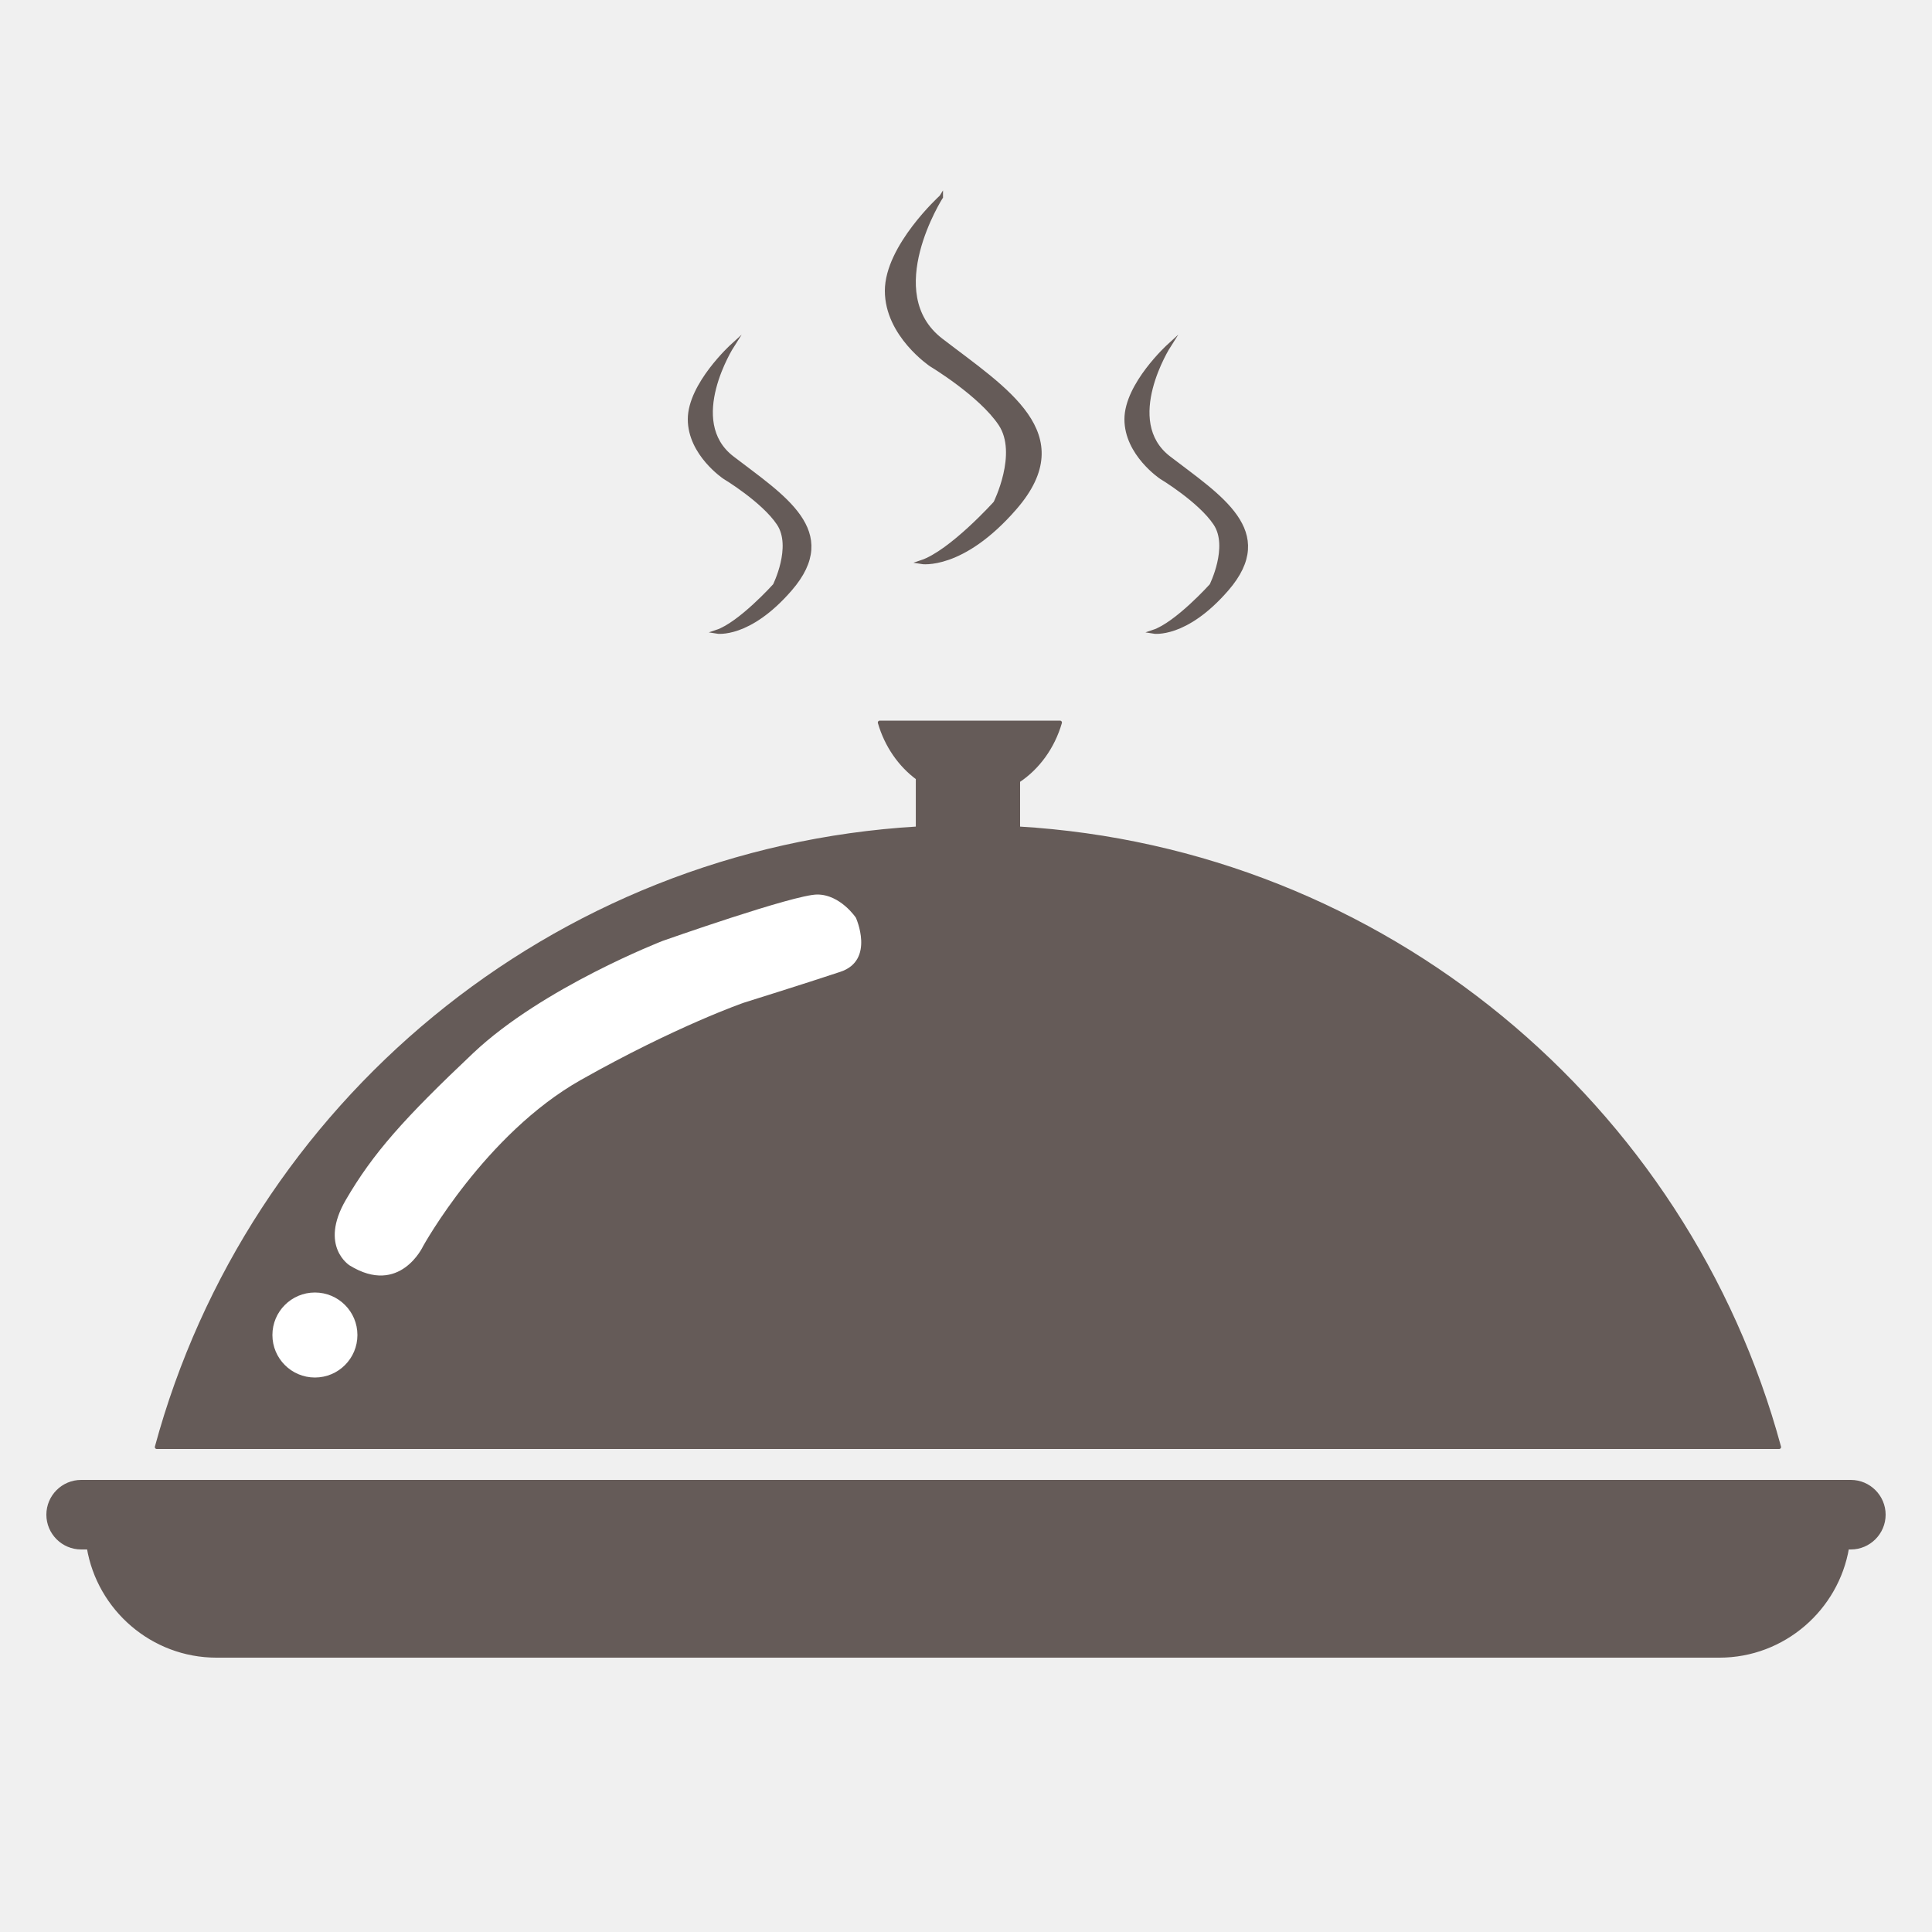
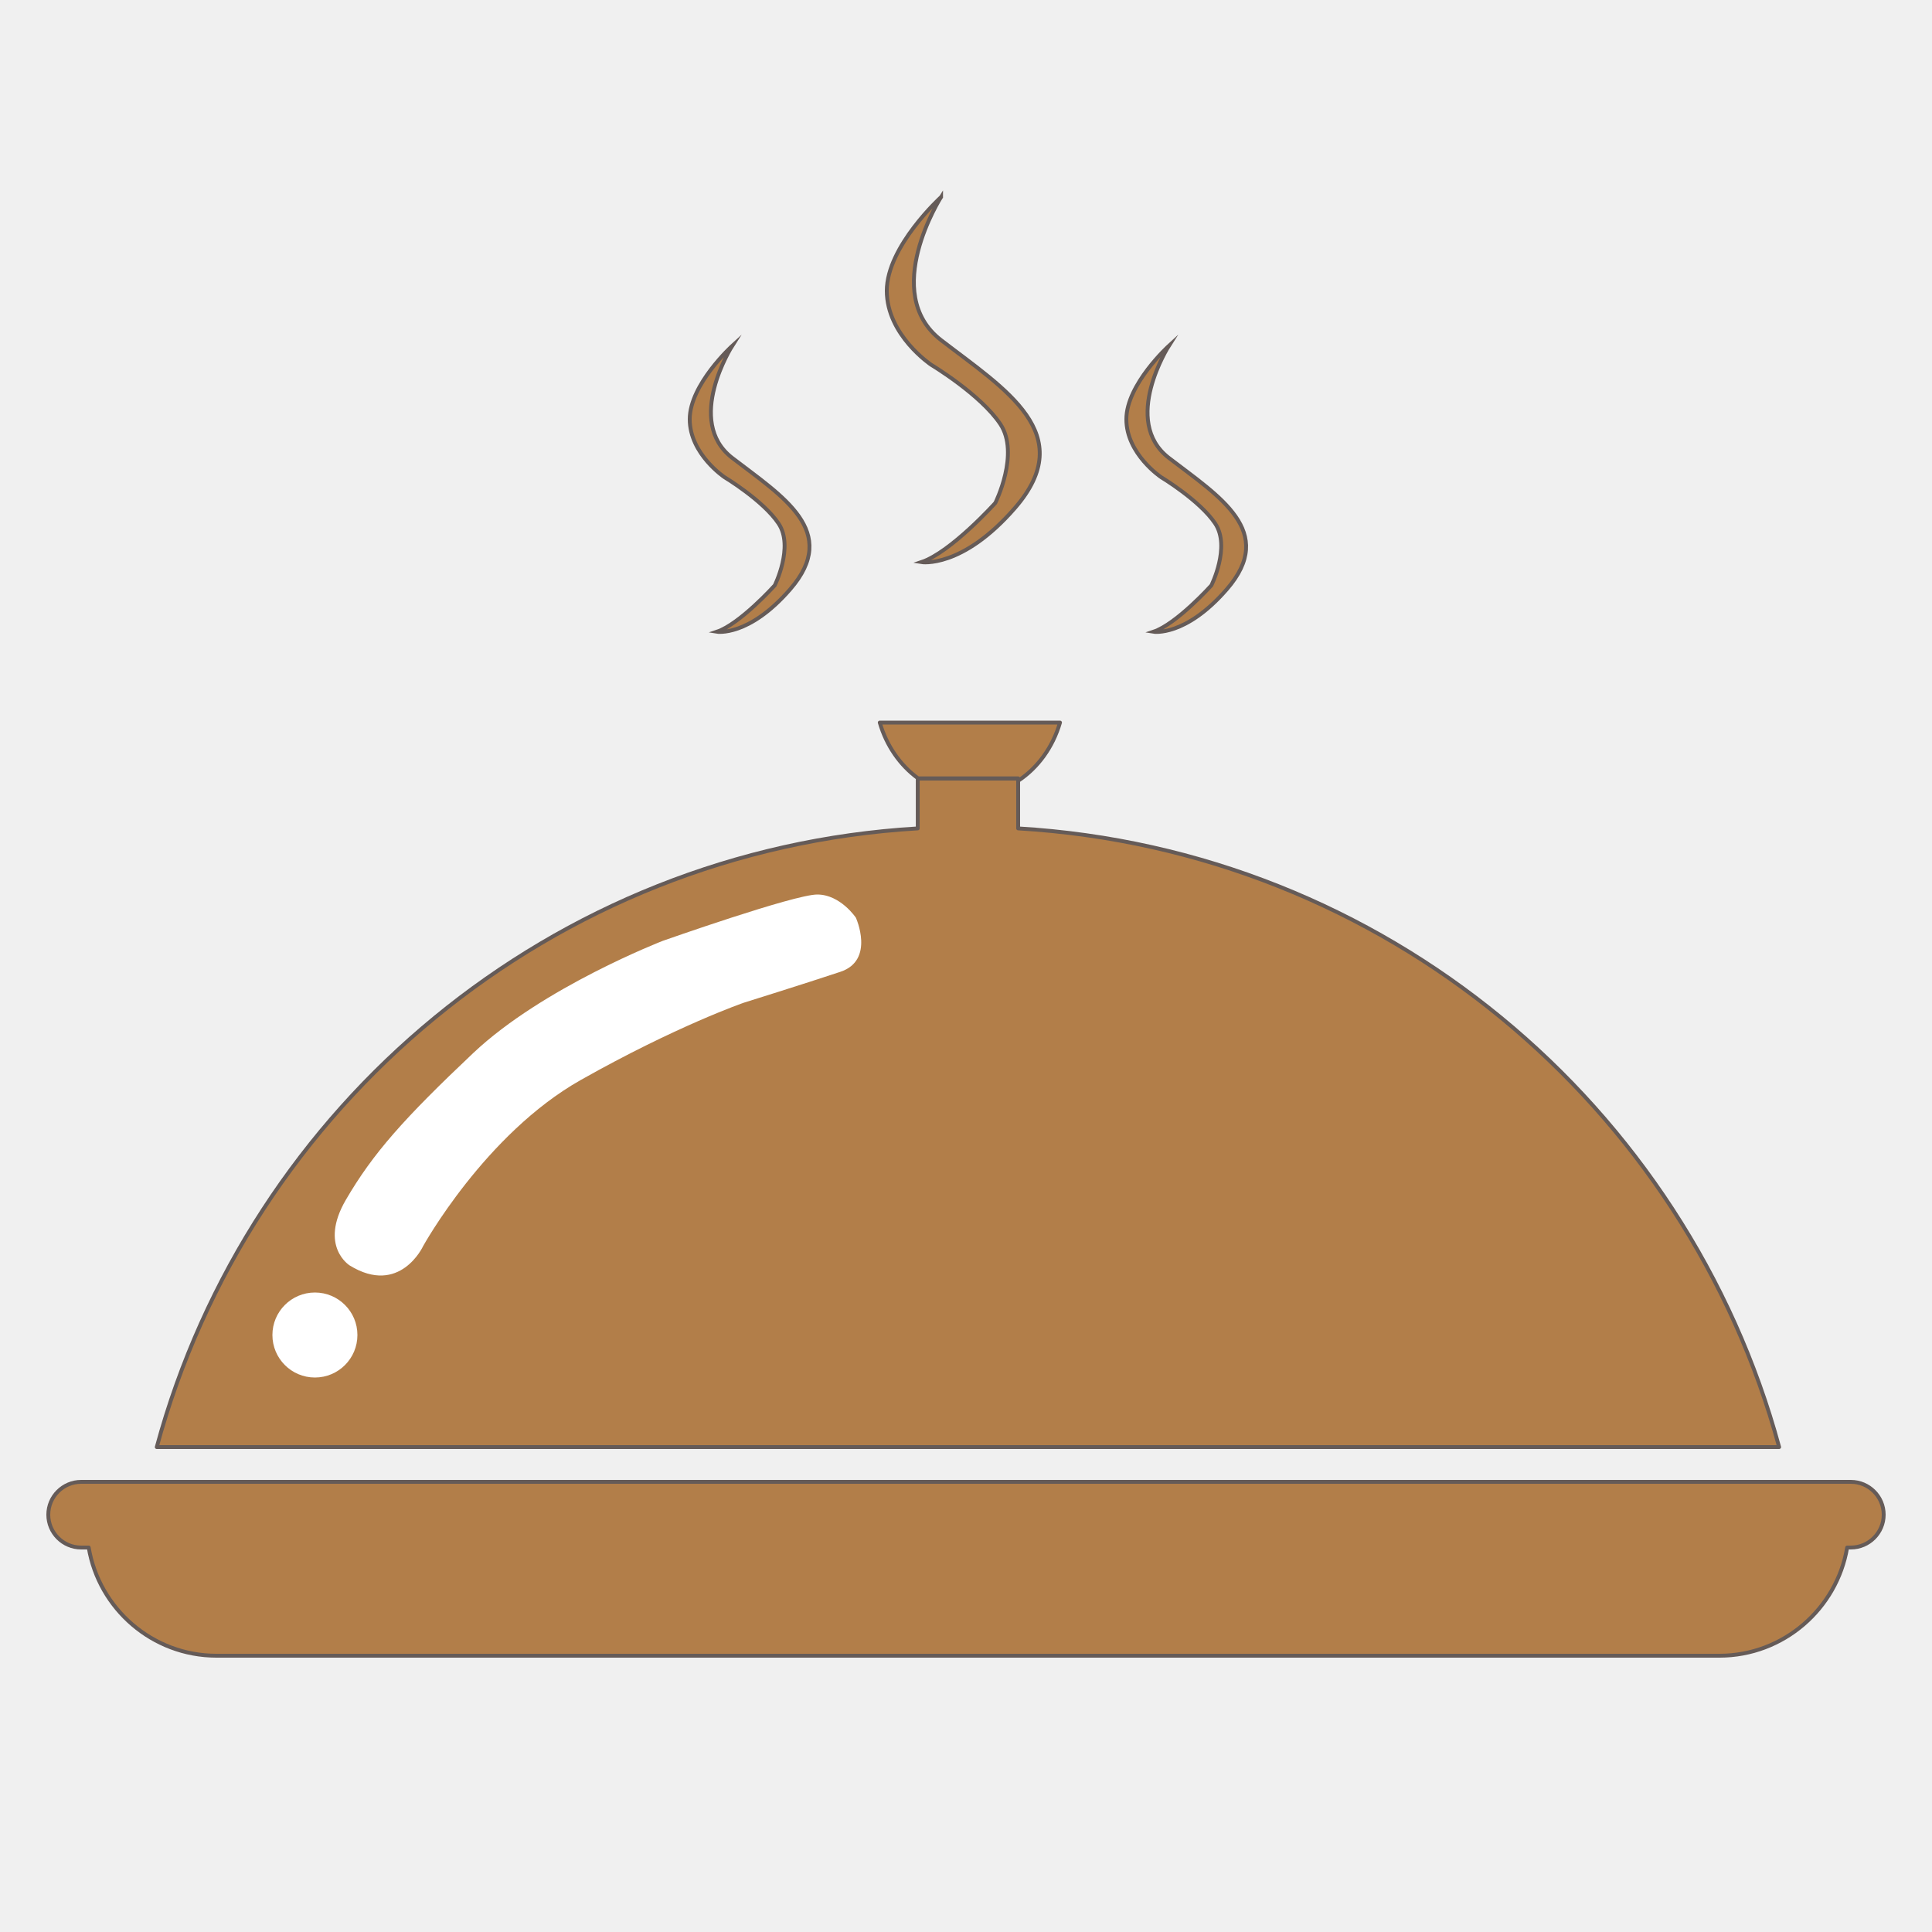
<svg xmlns="http://www.w3.org/2000/svg" id="Cena" viewBox="0 0 500 500">
  <defs>
-     <style>.cls-1{stroke-miterlimit:10}.cls-1,.cls-2{fill:#655b58;stroke:#655b58}.cls-3{fill:#fff;stroke-width:0}.cls-2{stroke-linejoin:round}</style>
+     <style>.cls-1{stroke-miterlimit:10}.cls-1,.cls-2{fill:#B27E49;stroke:#655b58}.cls-3{fill:#fff;stroke-width:0}.cls-2{stroke-linejoin:round}</style>
  </defs>
  <path class="cls-2" d="M479 383.5H21c-4.68 0-8.5 3.82-8.5 8.5s3.82 8.5 8.5 8.5h1.96c2.64 15.83 16.49 28 33.04 28h389c16.55 0 30.39-12.17 33.04-28h.96c4.68 0 8.5-3.83 8.5-8.5s-3.82-8.5-8.5-8.5zM263.5 214.39v-12.32c5.09-3.36 8.98-8.7 10.83-15.07h-46.65c1.73 5.98 5.28 11.06 9.92 14.44h25.91v.06h-26v12.89c-94.63 5.58-172.98 71.66-196.94 160.11h419.87c-23.96-88.45-102.31-154.53-196.94-160.11z" />
  <circle class="cls-3" cx="81.5" cy="345.5" r="11" />
  <path class="cls-3" d="M90.5 327.5s-8-4.94-1-16.97 15-21.03 33-38.03 49-29 49-29 34-12 40-12 10 6 10 6 5 11-4 14-25 8-25 8-17.4 6-42.2 20c-24.8 14-40.8 43-40.8 43s-6 13-19 5z" />
  <path class="cls-1" d="M189.5 89.5s-11 10-11 19 9 15 9 15 10 6 14 12-1 16-1 16-9 10-15 12c0 0 8.26 1.39 19-11 13-15-2-24-15-34-12.41-9.54 0-29 0-29zM302.5 89.5s-11 10-11 19 9 15 9 15 10 6 14 12-1 16-1 16-9 10-15 12c0 0 8.26 1.39 19-11 13-15-2-24-15-34-12.41-9.54 0-29 0-29zM243.55 51S229.5 63.77 229.5 75.26s11.49 19.15 11.49 19.15 12.77 7.66 17.88 15.32c5.11 7.66-1.28 20.43-1.28 20.43s-11.49 12.77-19.15 15.32c0 0 10.54 1.78 24.26-14.05 16.6-19.15-2.55-30.64-19.15-43.41-15.84-12.19 0-37.03 0-37.03z" />
</svg>
